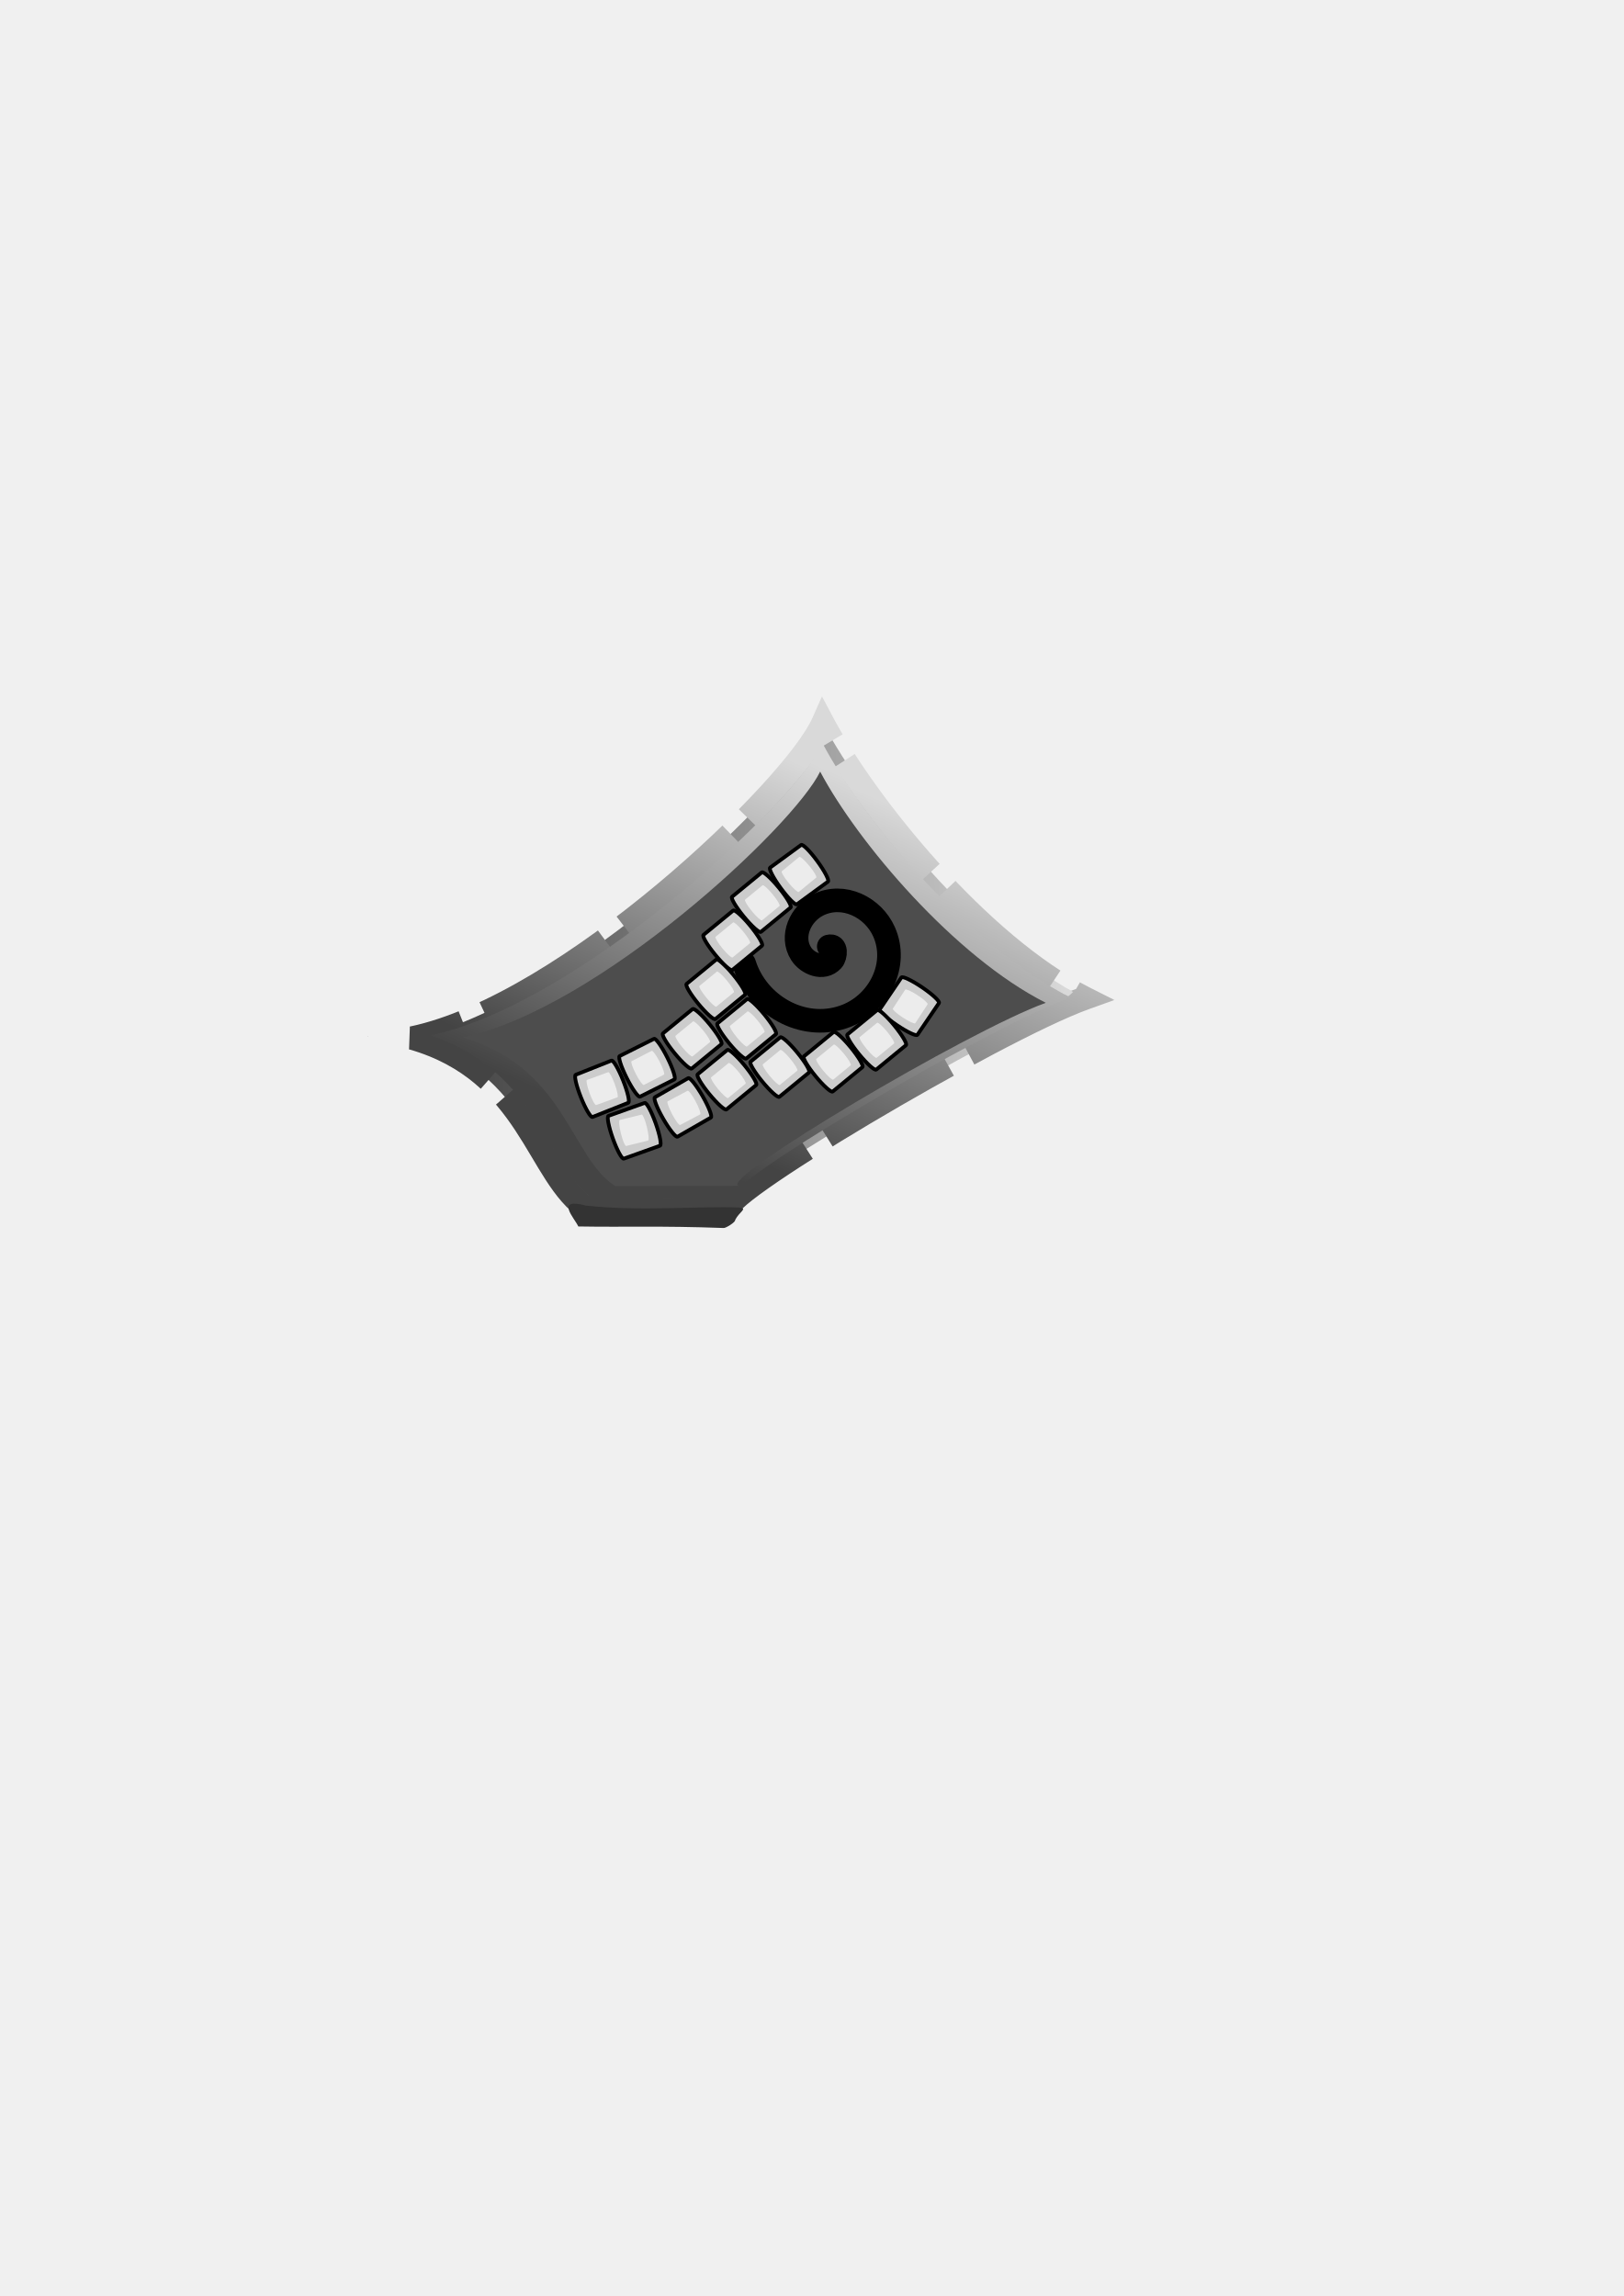
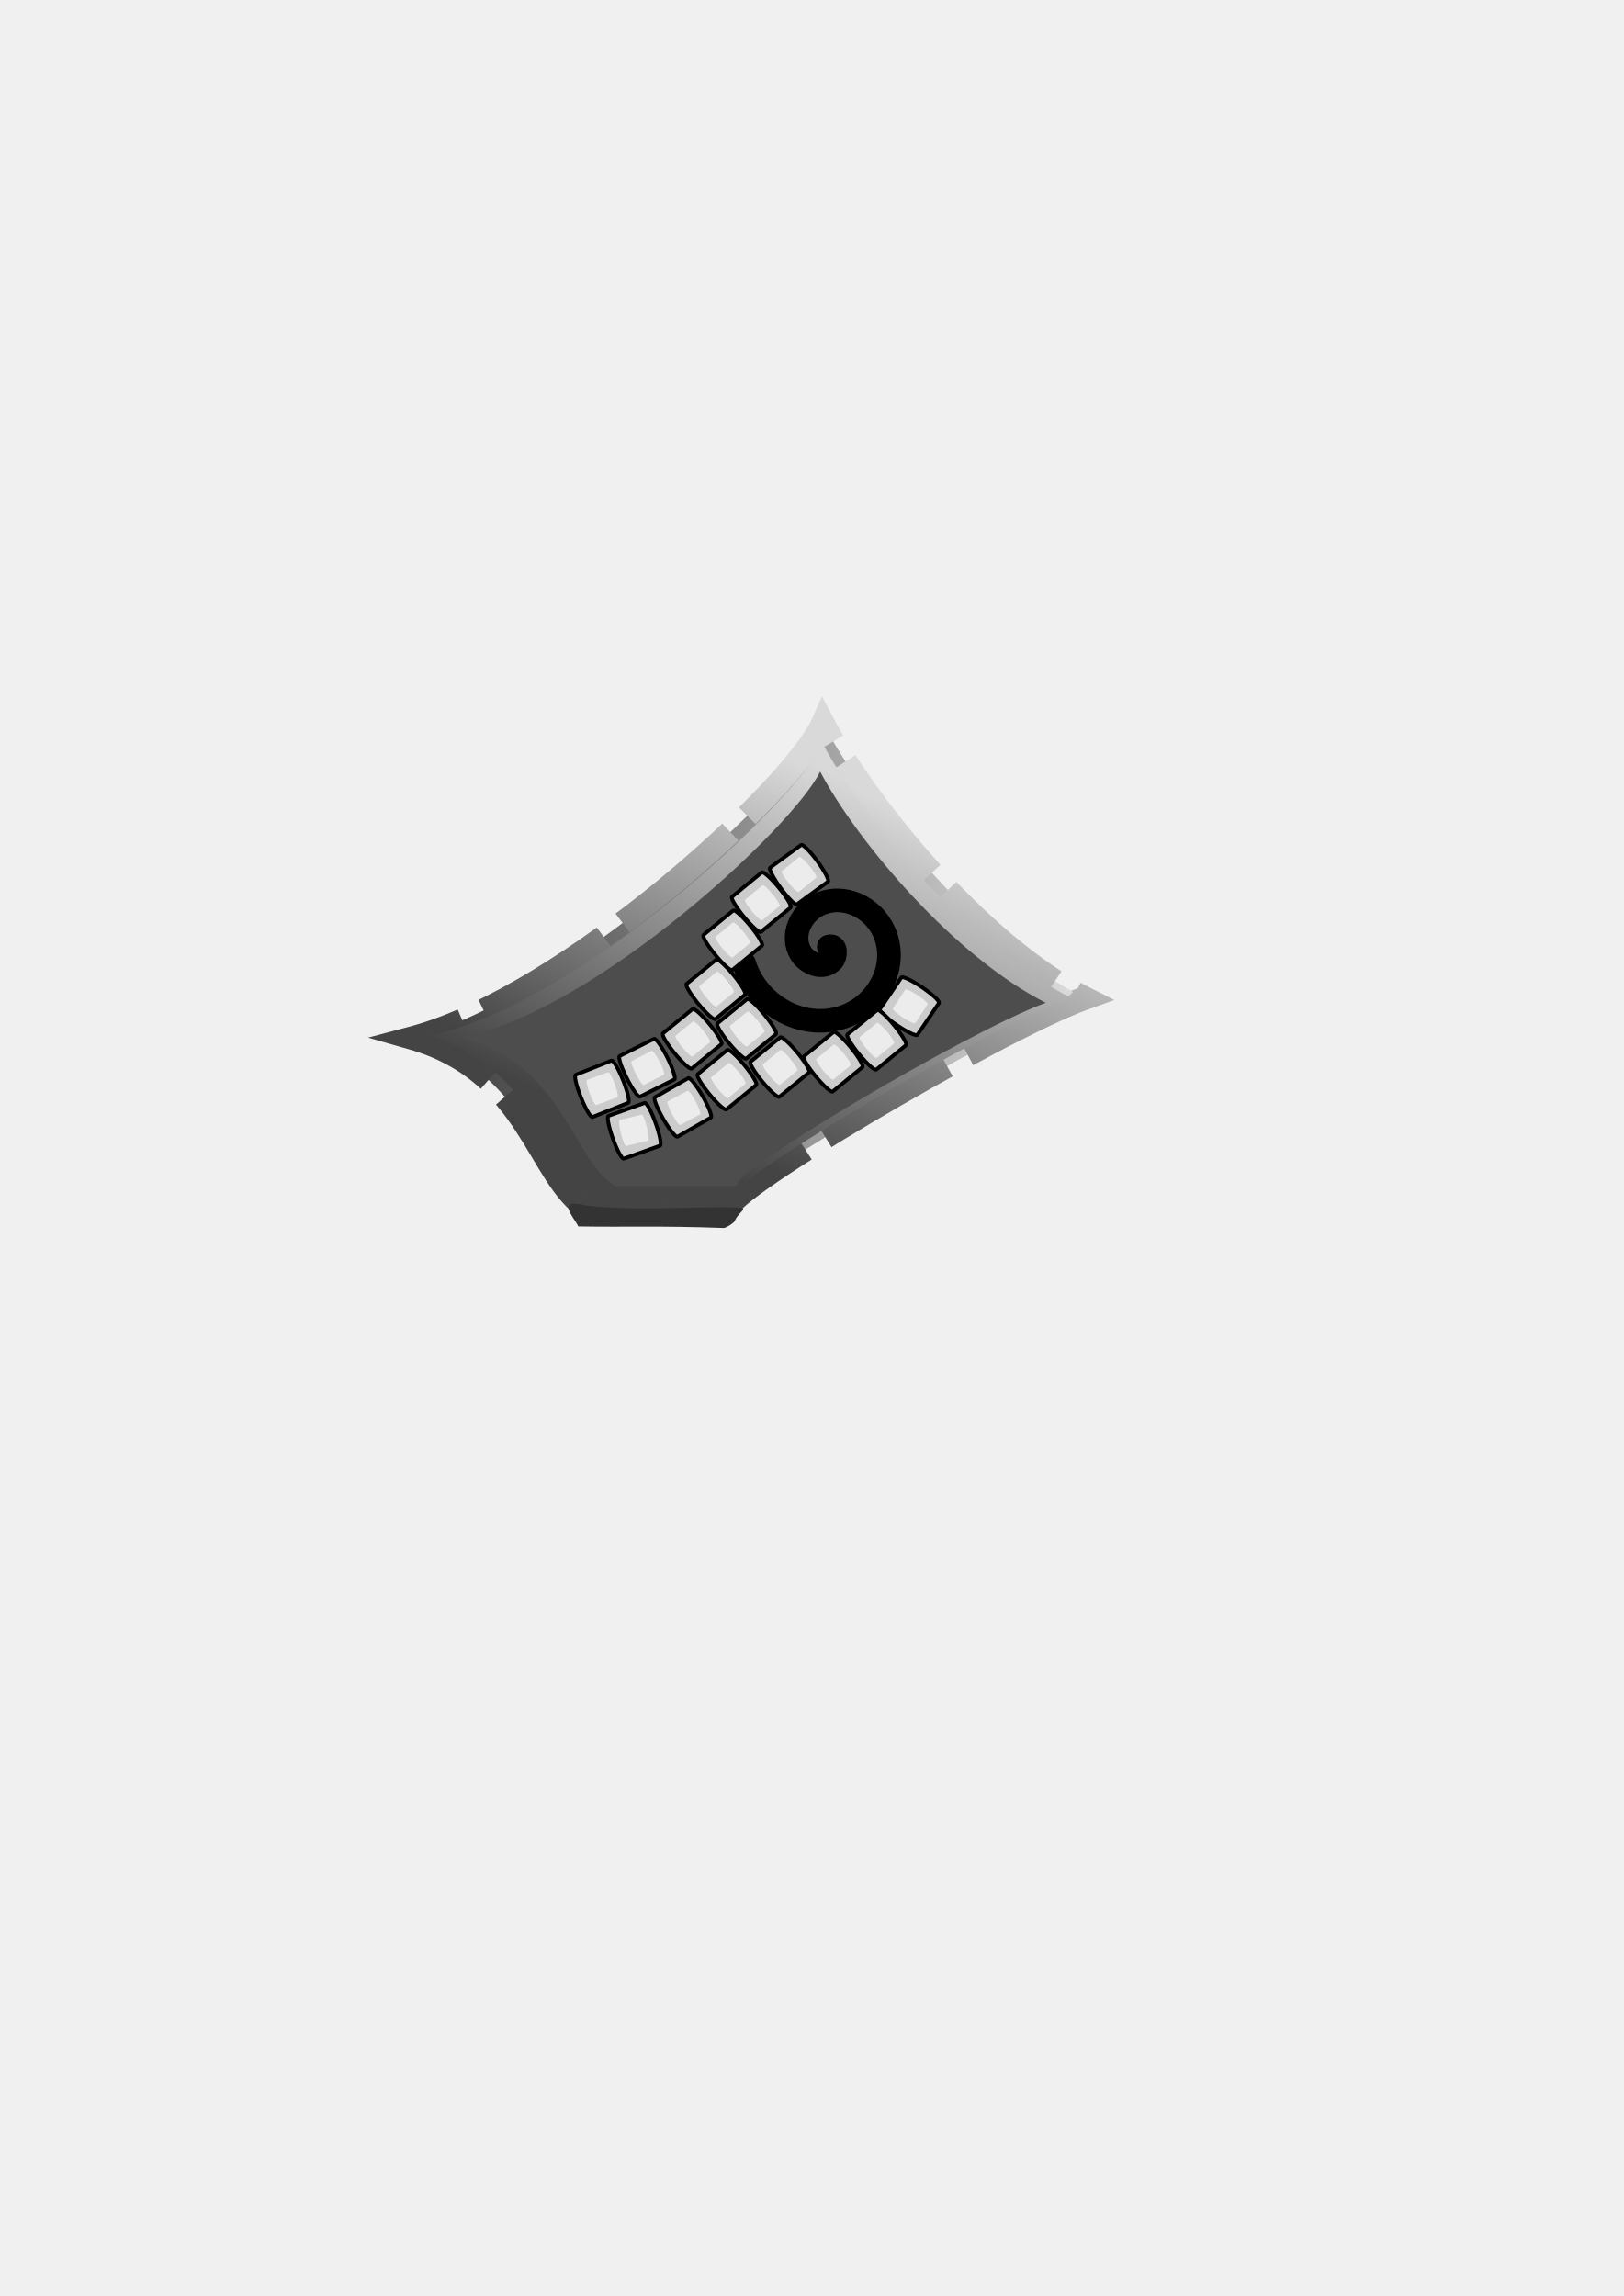
<svg xmlns="http://www.w3.org/2000/svg" xmlns:xlink="http://www.w3.org/1999/xlink" width="210mm" height="297mm" id="svg20632" version="1.1">
  <defs id="defs20634">
    <linearGradient xlink:href="#linearGradient6288" id="linearGradient6770" gradientUnits="userSpaceOnUse" gradientTransform="translate(-2428.467,-608.9006)" x1="-1578.846" y1="750.077" x2="-1662.808" y2="932.706" />
    <linearGradient id="linearGradient6288">
      <stop id="stop6298" offset="0" style="stop-color:#d9d9d9;stop-opacity:1;" />
      <stop style="stop-color:#444444;stop-opacity:1;" offset="1" id="stop6292" />
    </linearGradient>
    <linearGradient xlink:href="#linearGradient6288" id="linearGradient6768" gradientUnits="userSpaceOnUse" gradientTransform="translate(-2428.467,-608.9006)" x1="-1588.09" y1="749.23" x2="-1664.673" y2="918.881" />
    <linearGradient xlink:href="#linearGradient6288" id="linearGradient4294" gradientUnits="userSpaceOnUse" gradientTransform="matrix(0.9999724,-7.4244406e-3,7.4244406e-3,0.9999724,1984.643,-382.4945)" x1="-1578.846" y1="750.077" x2="-1662.808" y2="932.706" />
    <linearGradient xlink:href="#linearGradient6288" id="linearGradient4297" gradientUnits="userSpaceOnUse" gradientTransform="matrix(0.9999724,-7.4244406e-3,7.4244406e-3,0.9999724,1984.643,-382.4945)" x1="-1588.09" y1="749.23" x2="-1664.673" y2="918.881" />
    <linearGradient xlink:href="#linearGradient6288" id="linearGradient4353" gradientUnits="userSpaceOnUse" x1="522.185" y1="492.167" x2="221.559" y2="510.249" />
  </defs>
  <g id="layer1">
    <g id="g2491">
      <g id="g4307">
-         <path style="fill:url(#linearGradient4353);fill-opacity:1;fill-rule:evenodd;stroke:url(#linearGradient4297);stroke-width:11.486;stroke-linecap:butt;stroke-linejoin:miter;marker-start:none;stroke-miterlimit:4;stroke-dasharray:68.916, 11.486;stroke-dashoffset:0;stroke-opacity:1" d="M 287.543,591.295 C 262.321,575.255 259.252,524.042 201.533,507.502 C 277.757,491.54 388.141,385.385 402.262,353.583 C 423.446,393.601 479.028,462.173 530.248,488.01 C 487.001,503.534 343.699,588.468 357.282,591.19" id="path6726" />
+         <path style="fill:url(#linearGradient4353);fill-opacity:1;fill-rule:evenodd;stroke:url(#linearGradient4297);stroke-width:11.486;stroke-linecap:butt;stroke-linejoin:miter;marker-start:none;stroke-miterlimit:4;stroke-dasharray:68.916, 11.486;stroke-dashoffset:0;stroke-opacity:1" d="M 287.543,591.295 C 262.321,575.255 259.252,524.042 201.533,507.502 277.775,487.245 388.141,385.385 402.262,353.583 423.446,393.601 479.028,462.173 530.248,488.01 487.001,503.534 343.699,588.468 357.282,591.19" id="path6726" />
+         <path style="fill:none;fill-rule:evenodd;stroke:#808080;stroke-width:0.1;stroke-linecap:butt;stroke-linejoin:miter;stroke-miterlimit:4;stroke-dasharray:none;stroke-opacity:1" d="M 179.633,506.695 C 179.681,506.695 179.804,506.697 179.887,506.698 C 179.902,506.698 179.916,506.699 179.931,506.699" id="path7897" />
        <path style="fill:url(#linearGradient4294);fill-opacity:1;fill-rule:evenodd;stroke:none;stroke-width:11.486;stroke-linecap:butt;stroke-linejoin:miter;marker-start:none;stroke-miterlimit:4;stroke-dasharray:68.914, 11.486;stroke-dashoffset:0;stroke-opacity:1" d="M 290.854,586.804 C 266.848,571.537 264.215,524.448 210.364,506.211 C 282.914,491.018 387.814,393.143 402.19,363.611 C 422.352,401.699 474.482,463.067 523.233,487.659 C 482.071,502.435 345.677,583.274 358.605,585.865" id="path6728" />
        <path style="fill:#4d4d4d;fill-opacity:1;fill-rule:evenodd;stroke:none;stroke-width:11.486;stroke-linecap:butt;stroke-linejoin:miter;marker-start:none;stroke-miterlimit:4;stroke-dasharray:68.914, 11.486;stroke-dashoffset:0;stroke-opacity:1" d="M 300.71,579.86 C 278.834,565.948 276.173,521.53 226.111,507.184 C 292.222,493.34 387.812,404.151 400.912,377.239 C 419.285,411.947 466.789,467.869 511.213,490.278 C 473.705,503.743 349.415,577.408 361.196,579.769" id="path6730" />
        <path style="fill:none;fill-rule:evenodd;stroke:#000000;stroke-width:10;stroke-linecap:round;stroke-linejoin:miter;stroke-miterlimit:4;stroke-dasharray:none;stroke-opacity:1" id="path6732" d="M -1841.792,591.638 C -1838.164,591.998 -1840.487,596.707 -1842.391,597.669 C -1847.548,600.276 -1852.83,595.261 -1853.854,590.441 C -1855.685,581.819 -1848.134,574.446 -1839.997,573.546 C -1828.055,572.225 -1818.344,582.6 -1817.67,594.032 C -1816.771,609.269 -1830.062,621.383 -1844.785,621.791 C -1863.311,622.305 -1877.854,606.057 -1877.976,588.047 C -1877.981,587.342 -1877.965,586.637 -1877.929,585.932" transform="matrix(1.081431,-0.4011848,0.4011848,1.081431,2159.544,-915.9844)" />
        <g id="g6734" transform="matrix(0.9060636,0.3613978,-0.3613978,0.9060636,2150.533,295.019)" style="fill:#e6e6e6">
          <rect transform="matrix(-0.8757396,-0.4827838,-0.4829096,0.8756702,0,0)" ry="1.767" rx="18.522" y="1537.923" x="959.762" height="22.774" width="22.778" id="rect6736" style="opacity:1;fill:#cccccc;fill-opacity:1;stroke:#000000;stroke-width:1.873;stroke-miterlimit:4;stroke-dasharray:none;stroke-dashoffset:0;stroke-opacity:1" />
          <rect transform="matrix(-0.9767069,-0.2145779,-0.2147181,0.9766761,0,0)" ry="1.767" rx="18.522" y="1137.089" x="1322.746" height="22.774" width="22.778" id="rect6738" style="opacity:1;fill:#cccccc;fill-opacity:1;stroke:#000000;stroke-width:1.873;stroke-miterlimit:4;stroke-dasharray:none;stroke-dashoffset:0;stroke-opacity:1" />
          <rect transform="matrix(-0.8757396,-0.4827838,-0.4829096,0.8756702,0,0)" ry="1.767" rx="18.522" y="1515.588" x="944.866" height="22.774" width="22.778" id="rect6740" style="opacity:1;fill:#cccccc;fill-opacity:1;stroke:#000000;stroke-width:1.873;stroke-miterlimit:4;stroke-dasharray:none;stroke-dashoffset:0;stroke-opacity:1" />
          <rect transform="matrix(-0.8757396,-0.4827838,-0.4829096,0.8756702,0,0)" ry="1.767" rx="18.522" y="1538.586" x="985.132" height="22.774" width="22.778" id="rect6742" style="opacity:1;fill:#cccccc;fill-opacity:1;stroke:#000000;stroke-width:1.873;stroke-miterlimit:4;stroke-dasharray:none;stroke-dashoffset:0;stroke-opacity:1" />
          <rect transform="matrix(-0.8757396,-0.4827838,-0.4829096,0.8756702,0,0)" ry="1.767" rx="18.522" y="1491.742" x="939.518" height="22.774" width="22.778" id="rect6744" style="opacity:1;fill:#cccccc;fill-opacity:1;stroke:#000000;stroke-width:1.873;stroke-miterlimit:4;stroke-dasharray:none;stroke-dashoffset:0;stroke-opacity:1" />
          <rect transform="matrix(-0.8757396,-0.4827838,-0.4829096,0.8756702,0,0)" ry="1.767" rx="18.522" y="1537.97" x="1010.241" height="22.774" width="22.778" id="rect6746" style="opacity:1;fill:#cccccc;fill-opacity:1;stroke:#000000;stroke-width:1.873;stroke-miterlimit:4;stroke-dasharray:none;stroke-dashoffset:0;stroke-opacity:1" />
          <rect transform="matrix(-0.8757396,-0.4827838,-0.4829096,0.8756702,0,0)" ry="1.767" rx="18.522" y="1515.828" x="1023.853" height="22.774" width="22.778" id="rect6748" style="opacity:1;fill:#cccccc;fill-opacity:1;stroke:#000000;stroke-width:1.873;stroke-miterlimit:4;stroke-dasharray:none;stroke-dashoffset:0;stroke-opacity:1" />
          <rect transform="matrix(-0.8757396,-0.4827838,-0.4829096,0.8756702,0,0)" ry="1.767" rx="18.522" y="1492.63" x="1029.535" height="22.774" width="22.778" id="rect6750" style="opacity:1;fill:#cccccc;fill-opacity:1;stroke:#000000;stroke-width:1.873;stroke-miterlimit:4;stroke-dasharray:none;stroke-dashoffset:0;stroke-opacity:1" />
          <rect transform="matrix(-0.847359,-0.5310204,-0.5311422,0.8472827,0,0)" ry="1.767" rx="18.522" y="1525.127" x="943.736" height="22.774" width="22.778" id="rect6752" style="opacity:1;fill:#cccccc;fill-opacity:1;stroke:#000000;stroke-width:1.873;stroke-miterlimit:4;stroke-dasharray:none;stroke-dashoffset:0;stroke-opacity:1" />
          <rect transform="matrix(-0.8757396,-0.4827838,-0.4829096,0.8756702,0,0)" ry="1.767" rx="18.522" y="1562.879" x="998.591" height="22.774" width="22.778" id="rect6754" style="opacity:1;fill:#cccccc;fill-opacity:1;stroke:#000000;stroke-width:1.873;stroke-miterlimit:4;stroke-dasharray:none;stroke-dashoffset:0;stroke-opacity:1" />
          <rect transform="matrix(-0.8757396,-0.4827838,-0.4829096,0.8756702,0,0)" ry="1.767" rx="18.522" y="1562.423" x="971.699" height="22.774" width="22.778" id="rect6756" style="opacity:1;fill:#cccccc;fill-opacity:1;stroke:#000000;stroke-width:1.873;stroke-miterlimit:4;stroke-dasharray:none;stroke-dashoffset:0;stroke-opacity:1" />
          <rect transform="matrix(-0.7839127,-0.620871,-0.6209837,0.7838235,0,0)" ry="1.767" rx="18.522" y="1729.342" x="697.002" height="22.774" width="22.778" id="rect6758" style="opacity:1;fill:#cccccc;fill-opacity:1;stroke:#000000;stroke-width:1.873;stroke-miterlimit:4;stroke-dasharray:none;stroke-dashoffset:0;stroke-opacity:1" />
          <rect transform="matrix(-0.7474145,-0.664358,-0.6644652,0.7473192,0,0)" ry="1.767" rx="18.522" y="1773.909" x="622.893" height="22.774" width="22.778" id="rect6760" style="opacity:1;fill:#cccccc;fill-opacity:1;stroke:#000000;stroke-width:1.873;stroke-miterlimit:4;stroke-dasharray:none;stroke-dashoffset:0;stroke-opacity:1" />
          <rect transform="matrix(-0.6616868,-0.7497803,-0.7498753,0.6615792,0,0)" ry="1.767" rx="18.522" y="1854.163" x="374.984" height="22.774" width="22.778" id="rect6762" style="opacity:1;fill:#cccccc;fill-opacity:1;stroke:#000000;stroke-width:1.873;stroke-miterlimit:4;stroke-dasharray:none;stroke-dashoffset:0;stroke-opacity:1" />
          <rect transform="matrix(-0.6874343,-0.7262466,-0.7263451,0.6873302,0,0)" ry="1.767" rx="18.522" y="1846.784" x="465.344" height="22.774" width="22.778" id="rect6764" style="opacity:1;fill:#cccccc;fill-opacity:1;stroke:#000000;stroke-width:1.873;stroke-miterlimit:4;stroke-dasharray:none;stroke-dashoffset:0;stroke-opacity:1" />
        </g>
        <path style="fill:#444444;fill-opacity:1;fill-rule:evenodd;stroke:none;stroke-width:1px;stroke-linecap:butt;stroke-linejoin:miter;stroke-opacity:1" d="M 284.047,595.802 C 307.737,596.251 324.417,595.378 355.784,596.638 C 356.72,596.865 361.854,593.436 361.54,592.216 C 359.034,584.278 359.783,586.084 356.484,585.903 C 337.117,585.029 314.055,587.647 287.869,584.445 C 281.664,585.071 282.212,591.282 284.047,595.802 z" id="path6766" />
        <rect transform="matrix(-0.6345586,-0.7728747,-0.7729659,0.6344476,0,0)" ry="1.015" rx="10.637" y="30.372" x="-627.14" height="13.079" width="13.082" id="rect6820" style="fill:#ececec;fill-opacity:1;stroke:none;stroke-width:1.873;stroke-miterlimit:4;stroke-dasharray:none;stroke-dashoffset:0;stroke-opacity:1" />
        <rect transform="matrix(-0.6345586,-0.7728747,-0.7729659,0.6344476,0,0)" ry="1.015" rx="10.637" y="29.577" x="-602.589" height="13.079" width="13.082" id="rect6822" style="fill:#ececec;fill-opacity:1;stroke:none;stroke-width:1.873;stroke-miterlimit:4;stroke-dasharray:none;stroke-dashoffset:0;stroke-opacity:1" />
        <rect transform="matrix(-0.6345586,-0.7728747,-0.7729659,0.6344476,0,0)" ry="1.015" rx="10.637" y="8.213" x="-589.022" height="13.079" width="13.082" id="rect6824" style="fill:#ececec;fill-opacity:1;stroke:none;stroke-width:1.873;stroke-miterlimit:4;stroke-dasharray:none;stroke-dashoffset:0;stroke-opacity:1" />
        <rect transform="matrix(-0.6345586,-0.7728747,-0.7729659,0.6344476,0,0)" ry="1.015" rx="10.637" y="-14.452" x="-584.131" height="13.079" width="13.082" id="rect6826" style="fill:#ececec;fill-opacity:1;stroke:none;stroke-width:1.873;stroke-miterlimit:4;stroke-dasharray:none;stroke-dashoffset:0;stroke-opacity:1" />
        <rect transform="matrix(-0.6345586,-0.7728747,-0.7729659,0.6344476,0,0)" ry="1.015" rx="10.637" y="-37.13" x="-584.795" height="13.079" width="13.082" id="rect6828" style="fill:#ececec;fill-opacity:1;stroke:none;stroke-width:1.873;stroke-miterlimit:4;stroke-dasharray:none;stroke-dashoffset:0;stroke-opacity:1" />
        <rect transform="matrix(-0.8373556,-0.5466586,-0.5467789,0.837277,0,0)" ry="1.015" rx="10.637" y="162.24" x="-648.126" height="13.079" width="13.082" id="rect6830" style="fill:#ececec;fill-opacity:1;stroke:none;stroke-width:1.873;stroke-miterlimit:4;stroke-dasharray:none;stroke-dashoffset:0;stroke-opacity:1" />
        <rect transform="matrix(-0.6345586,-0.7728747,-0.7729659,0.6344476,0,0)" ry="1.015" rx="10.637" y="-15.085" x="-671.619" height="13.079" width="13.082" id="rect6832" style="fill:#ececec;fill-opacity:1;stroke:none;stroke-width:1.873;stroke-miterlimit:4;stroke-dasharray:none;stroke-dashoffset:0;stroke-opacity:1" />
        <rect transform="matrix(-0.6345586,-0.7728747,-0.7729659,0.6344476,0,0)" ry="1.015" rx="10.637" y="8.074" x="-666.409" height="13.079" width="13.082" id="rect6834" style="fill:#ececec;fill-opacity:1;stroke:none;stroke-width:1.873;stroke-miterlimit:4;stroke-dasharray:none;stroke-dashoffset:0;stroke-opacity:1" />
        <rect transform="matrix(-0.6345586,-0.7728747,-0.7729659,0.6344476,0,0)" ry="1.015" rx="10.637" y="29.921" x="-651.863" height="13.079" width="13.082" id="rect6836" style="fill:#ececec;fill-opacity:1;stroke:none;stroke-width:1.873;stroke-miterlimit:4;stroke-dasharray:none;stroke-dashoffset:0;stroke-opacity:1" />
        <rect transform="matrix(-0.6345586,-0.7728747,-0.7729659,0.6344476,0,0)" ry="1.015" rx="10.637" y="54.043" x="-613.993" height="13.079" width="13.082" id="rect6838" style="fill:#ececec;fill-opacity:1;stroke:none;stroke-width:1.873;stroke-miterlimit:4;stroke-dasharray:none;stroke-dashoffset:0;stroke-opacity:1" />
        <rect transform="matrix(-0.6345586,-0.7728747,-0.7729659,0.6344476,0,0)" ry="1.015" rx="10.637" y="53.511" x="-640.759" height="13.079" width="13.082" id="rect6840" style="fill:#ececec;fill-opacity:1;stroke:none;stroke-width:1.873;stroke-miterlimit:4;stroke-dasharray:none;stroke-dashoffset:0;stroke-opacity:1" />
        <rect transform="matrix(-0.4577609,-0.8890753,-0.8891411,0.4576332,0,0)" ry="1.015" rx="10.637" y="-49.067" x="-615.666" height="13.079" width="13.082" id="rect6842" style="fill:#ececec;fill-opacity:1;stroke:none;stroke-width:1.873;stroke-miterlimit:4;stroke-dasharray:none;stroke-dashoffset:0;stroke-opacity:1" />
        <rect transform="matrix(-0.4681376,-0.8836556,-0.8837228,0.4680106,0,0)" ry="1.015" rx="10.637" y="-48.391" x="-641.654" height="13.079" width="13.082" id="rect6844" style="fill:#ececec;fill-opacity:1;stroke:none;stroke-width:1.873;stroke-miterlimit:4;stroke-dasharray:none;stroke-dashoffset:0;stroke-opacity:1" />
        <rect transform="matrix(-0.2392959,-0.9709467,-0.970981,0.2391565,0,0)" ry="1.015" rx="10.637" y="-175.17" x="-617.206" height="13.079" width="13.082" id="rect6846" style="fill:#ececec;fill-opacity:1;stroke:none;stroke-width:1.873;stroke-miterlimit:4;stroke-dasharray:none;stroke-dashoffset:0;stroke-opacity:1" />
        <rect transform="matrix(-0.3440762,-0.9389417,-0.9389911,0.3439413,0,0)" ry="1.015" rx="10.637" y="-99.796" x="-607.543" height="13.079" width="13.082" id="rect6848" style="fill:#ececec;fill-opacity:1;stroke:none;stroke-width:1.873;stroke-miterlimit:4;stroke-dasharray:none;stroke-dashoffset:0;stroke-opacity:1" />
        <path style="fill:#d9d9d9;fill-opacity:1;fill-rule:evenodd;stroke:none;stroke-width:1px;stroke-linecap:butt;stroke-linejoin:miter;stroke-opacity:1" d="M 524.518,484.993 C 524.161,485.464 522.99,486.427 522.19,487.061 C 521.322,486.579 520.556,486.235 519.788,485.858 C 519.386,485.661 519.957,484.672 520.119,484.342 C 520.382,483.806 520.759,483.459 521.577,483.452 C 522.821,483.723 523.408,484.363 524.518,484.993 z" id="path6850" />
        <path style="fill:none;fill-rule:evenodd;stroke:#ffffff;stroke-width:0.1;stroke-linecap:butt;stroke-linejoin:miter;stroke-miterlimit:4;stroke-dasharray:none;stroke-opacity:1" d="M 401.88,340.88 C 401.88,340.929 401.88,341.052 401.88,341.134 C 401.88,341.149 401.88,341.164 401.88,341.178" id="path7893" />
        <path style="fill:none;fill-rule:evenodd;stroke:#ffffff;stroke-width:0.1;stroke-linecap:butt;stroke-linejoin:miter;stroke-miterlimit:4;stroke-dasharray:none;stroke-opacity:1" d="M 544.115,488.86 C 544.163,488.86 544.286,488.862 544.369,488.863 C 544.383,488.864 544.398,488.864 544.413,488.864" id="path7895" />
-         <path style="fill:none;fill-rule:evenodd;stroke:#808080;stroke-width:0.1;stroke-linecap:butt;stroke-linejoin:miter;stroke-miterlimit:4;stroke-dasharray:none;stroke-opacity:1" d="M 179.633,506.695 C 179.681,506.695 179.804,506.697 179.887,506.698 C 179.902,506.698 179.916,506.699 179.931,506.699" id="path7897" />
      </g>
      <path style="fill:#333333;fill-opacity:1;fill-rule:evenodd;stroke:none;stroke-width:1px;stroke-linecap:butt;stroke-linejoin:miter;stroke-opacity:1" d="M 282.687,599.618 C 306.132,600.021 322.64,599.237 353.682,600.369 C 354.608,600.572 359.689,597.494 359.378,596.399 C 361.398,592.399 365.765,590.77 361.374,590.358 C 342.208,589.573 312.385,592.298 286.47,589.424 C 270.954,585.361 280.872,595.561 282.687,599.618 z" id="path2489" />
    </g>
  </g>
</svg>
